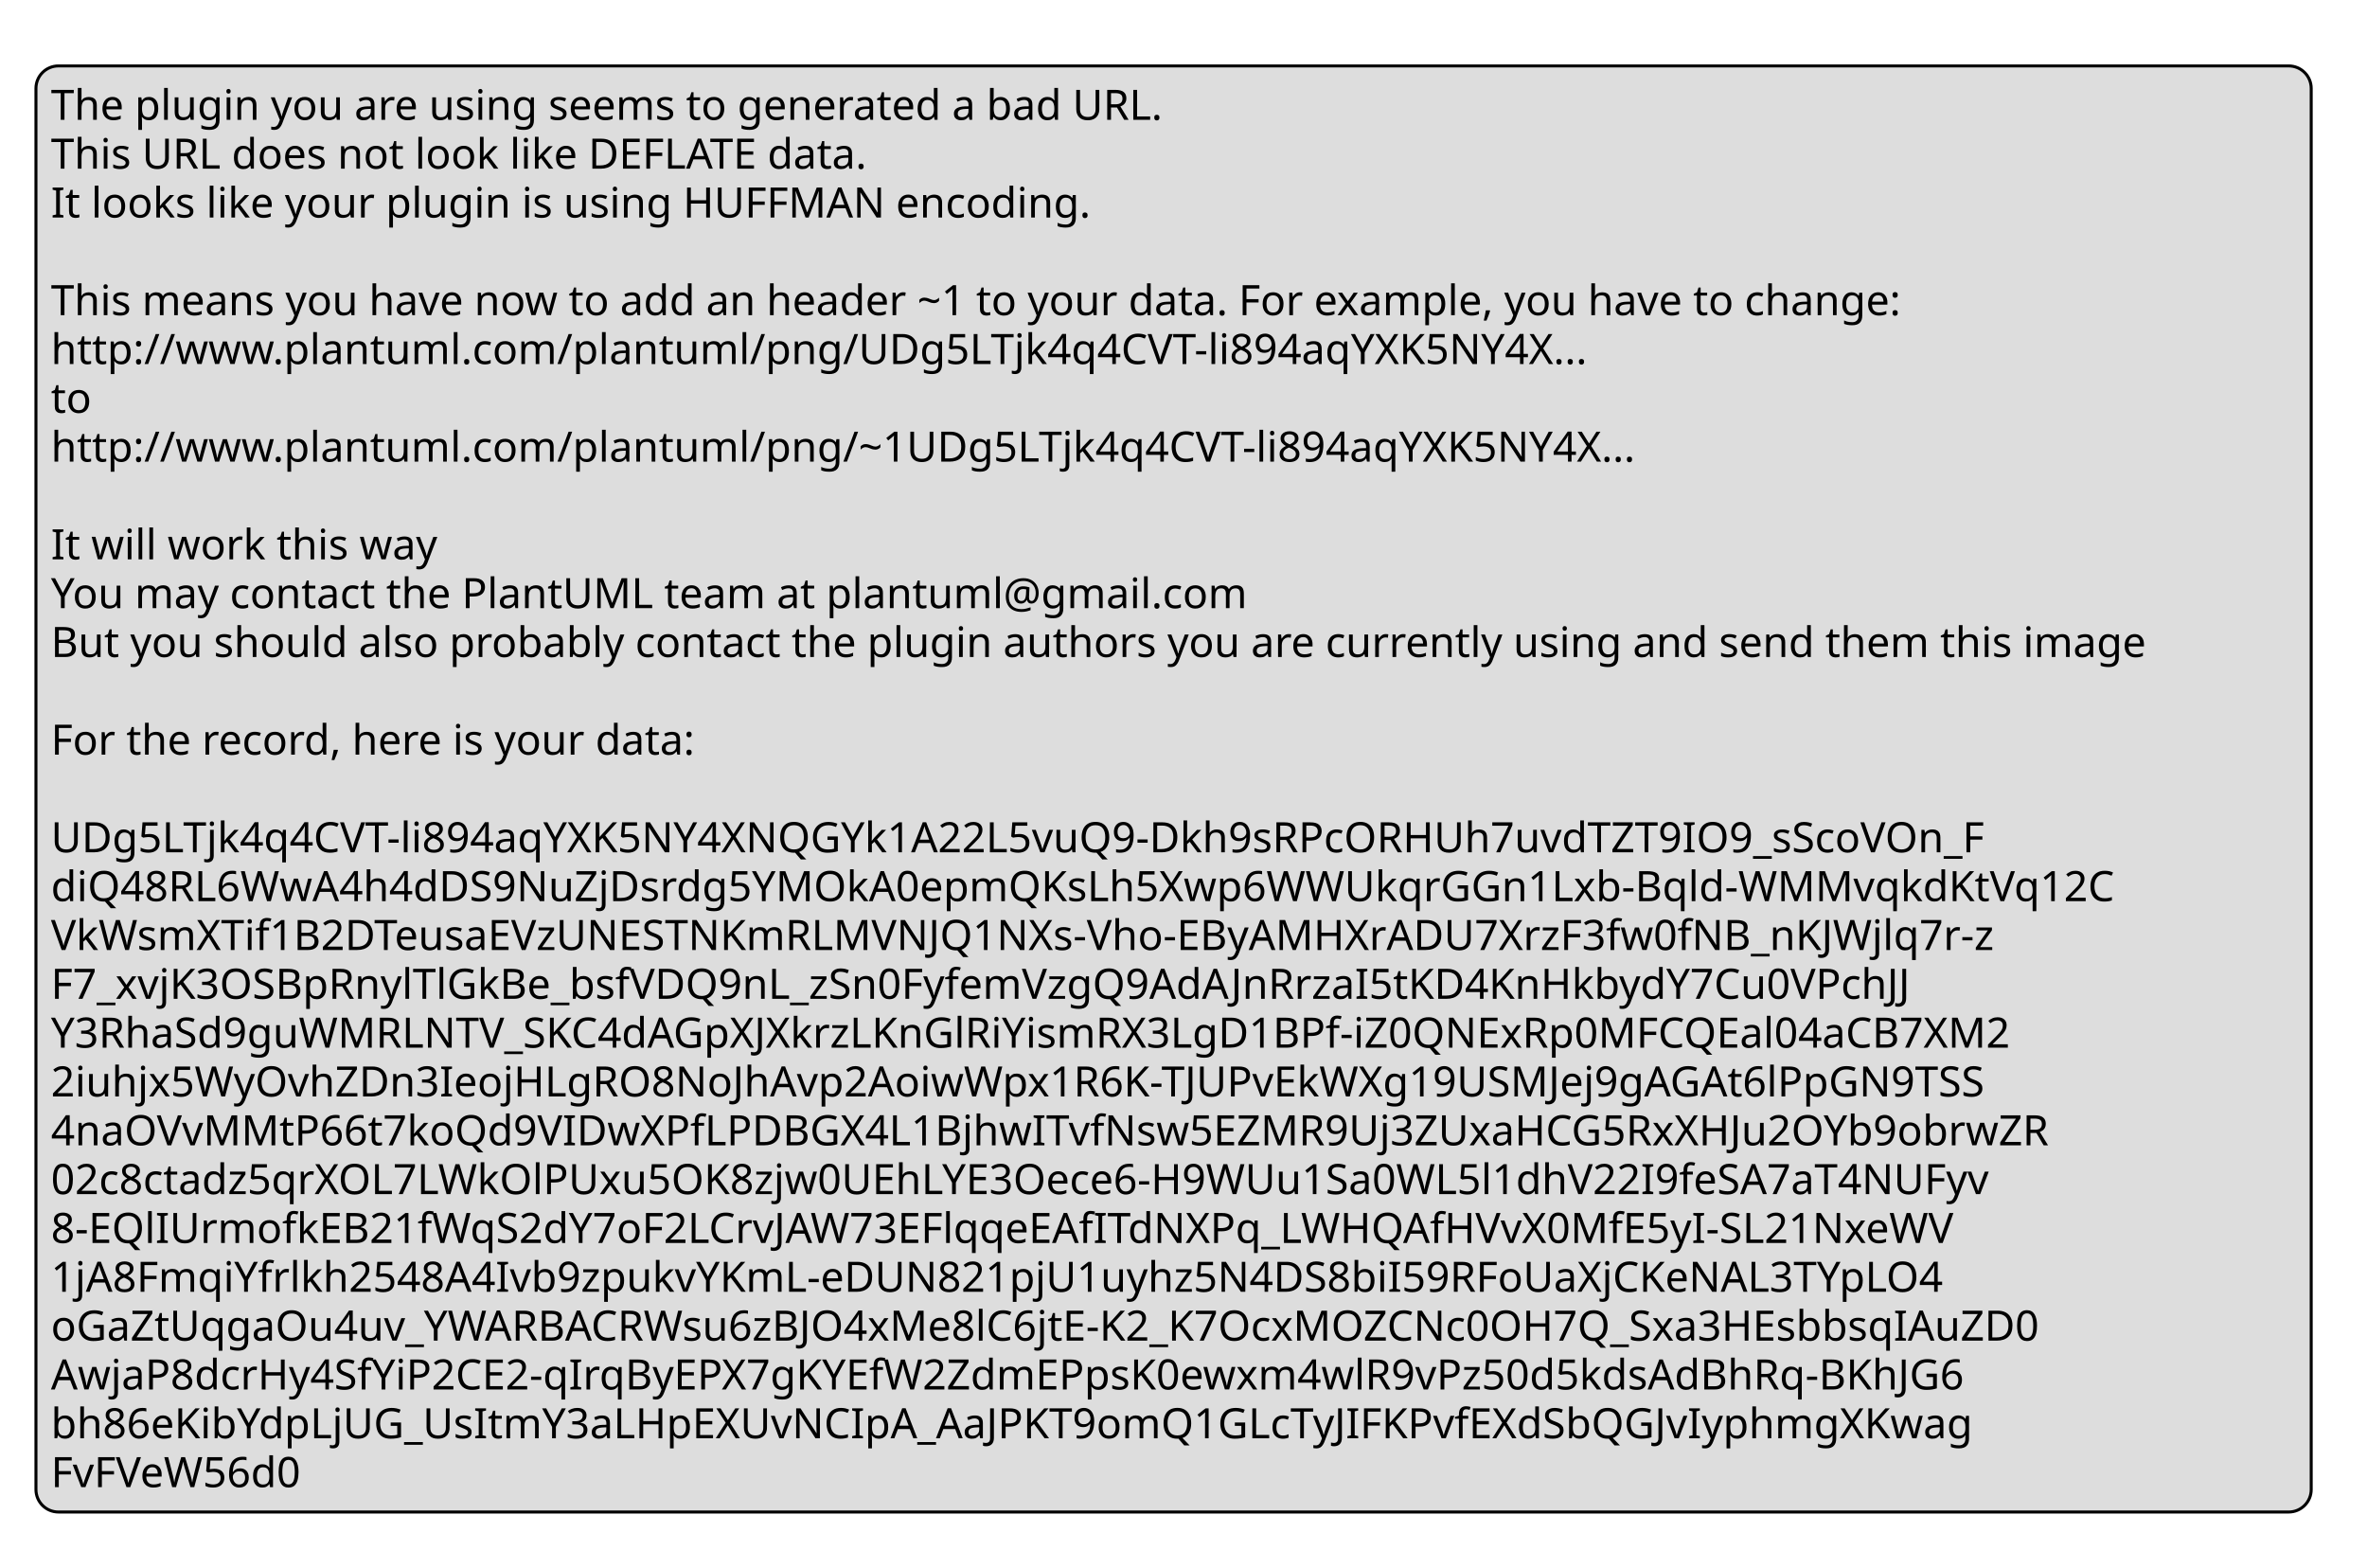
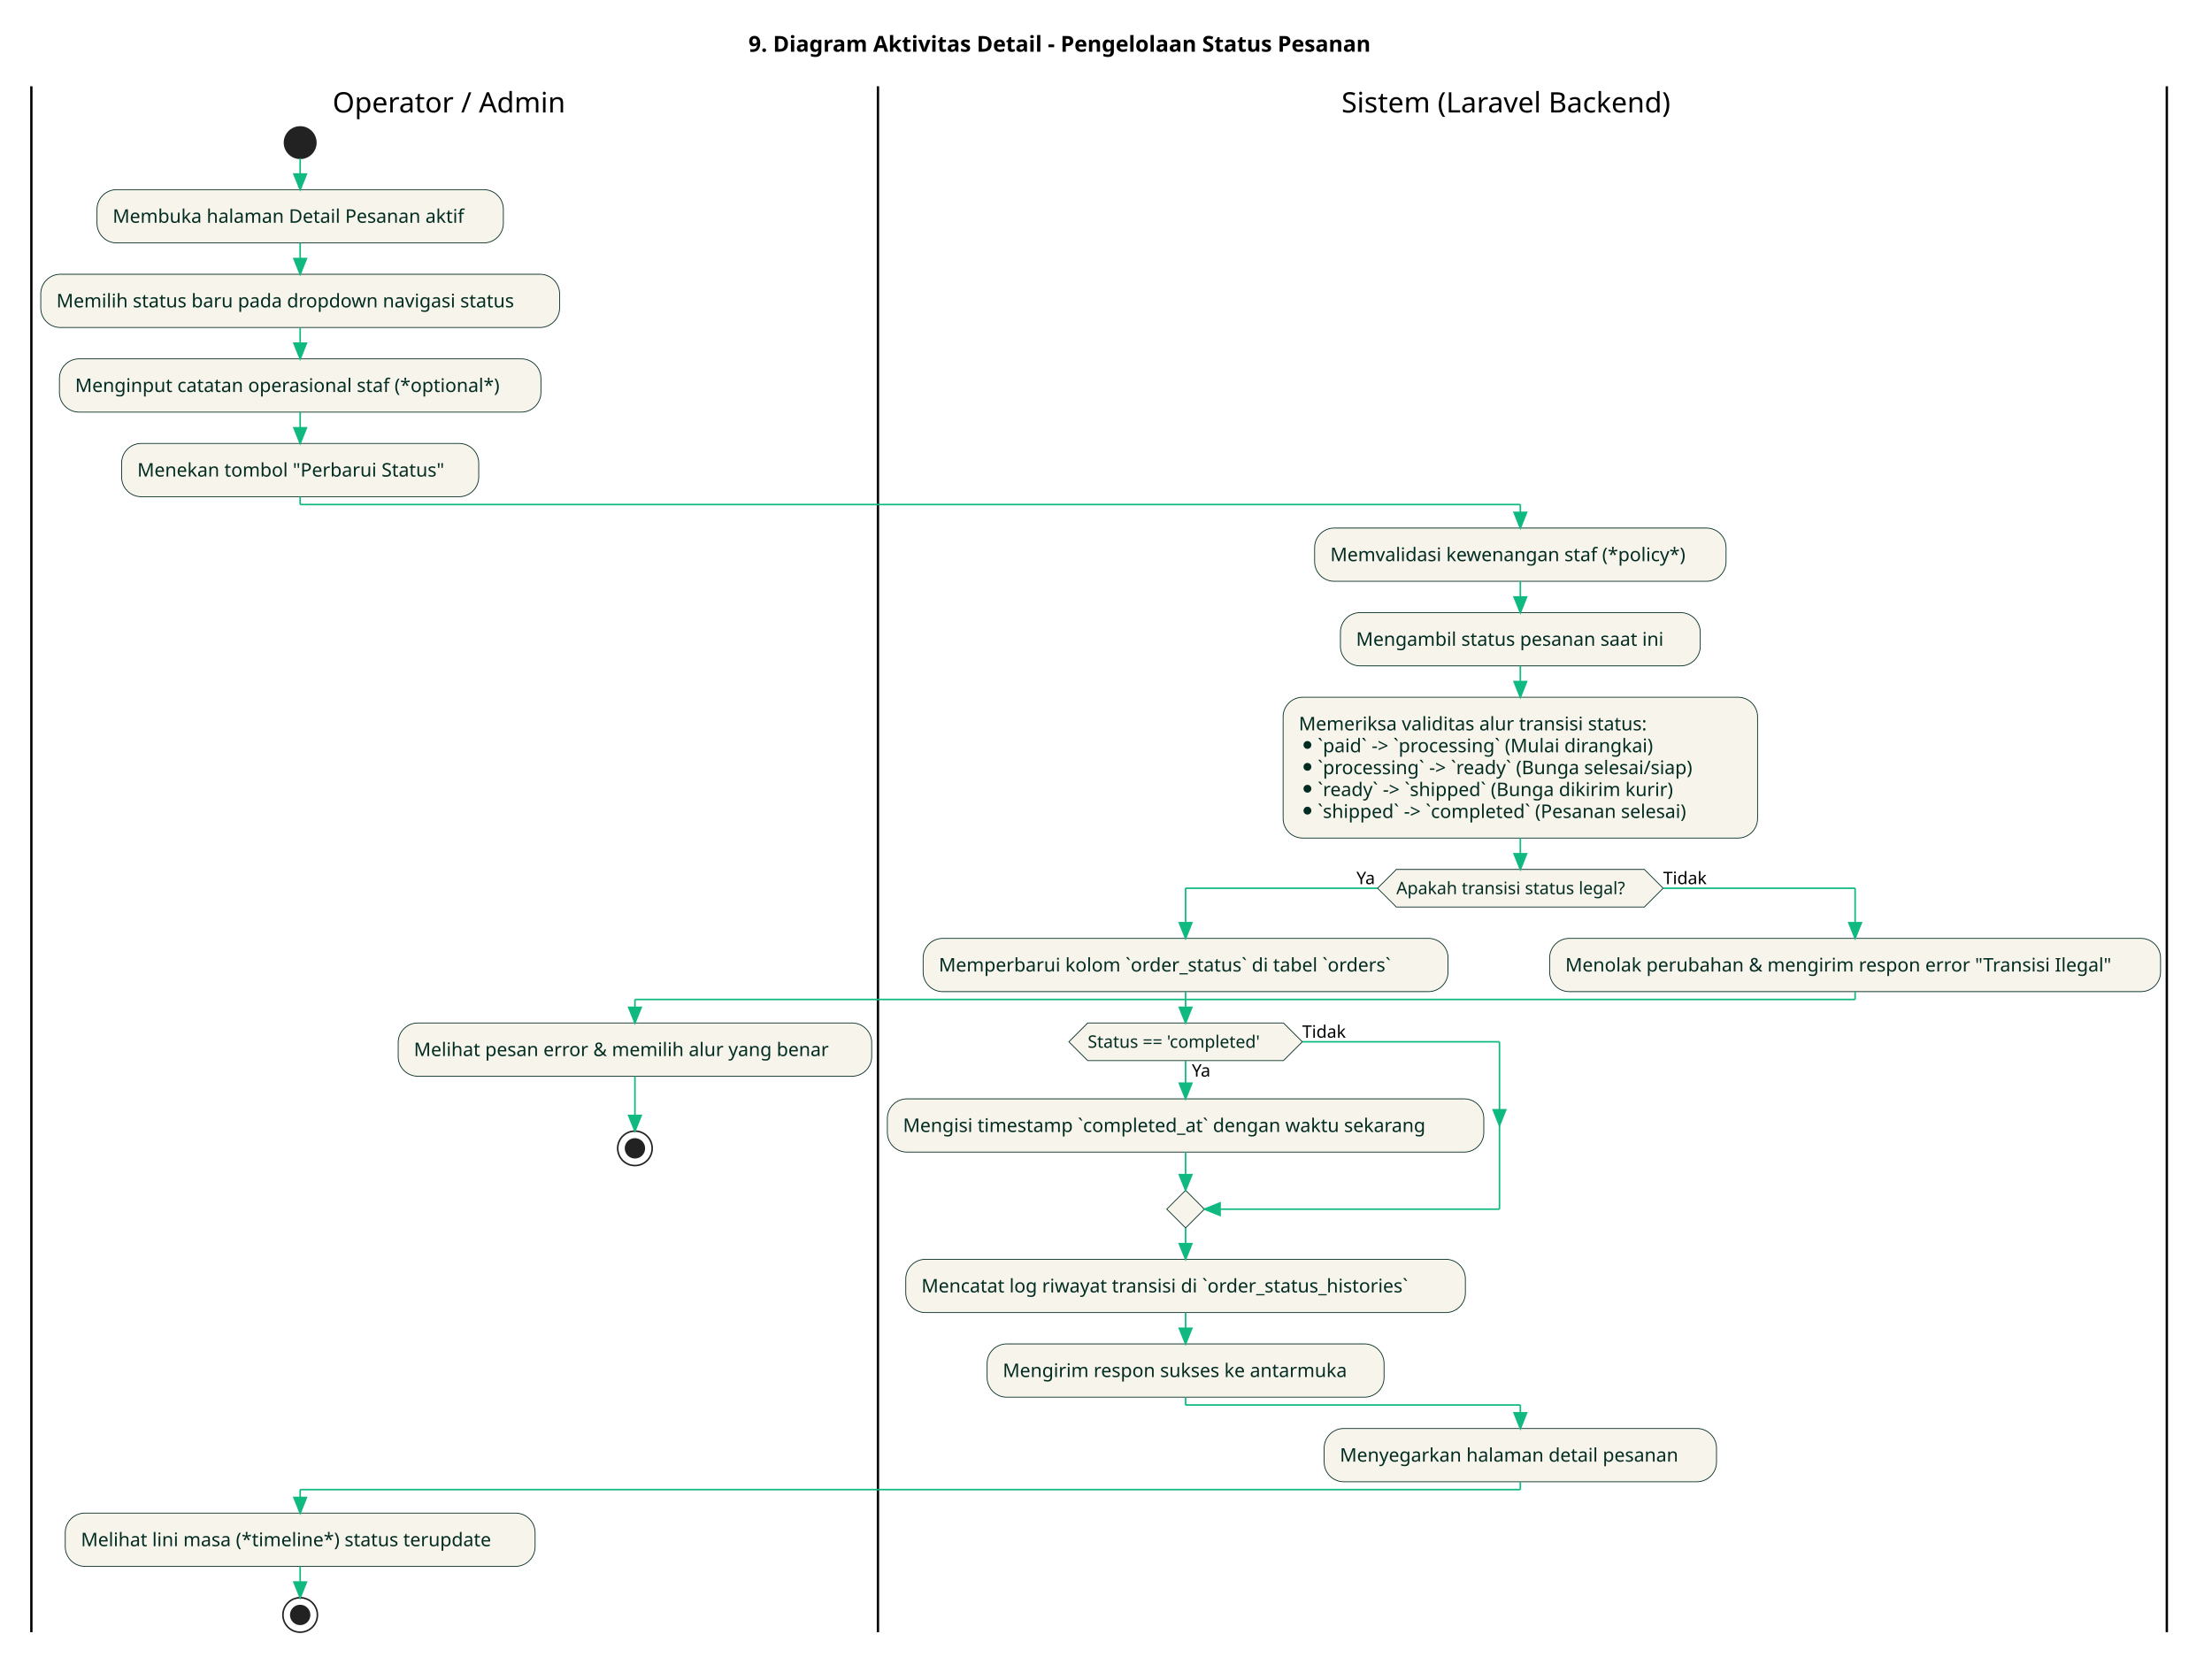
- <svg xmlns="http://www.w3.org/2000/svg" version="1.1" data-diagram-type="CLASS" style="width:790px;height:523px;background:#FFFFFF;" width="790px" height="523px" viewBox="0 0 790 523" zoomAndPan="magnify" preserveAspectRatio="none" contentStyleType="text/css">
+ <svg xmlns="http://www.w3.org/2000/svg" version="1.1" data-diagram-type="ACTIVITY" style="width:1411px;height:1062px;background:#FFFFFF;" width="1411px" height="1062px" viewBox="0 0 1411 1062" zoomAndPan="magnify" preserveAspectRatio="none" contentStyleType="text/css">
  <defs />
  <g>
-     <g class="legend" data-source-line="1">
-       <rect x="12" y="22" width="759.376" height="482.609" fill="#DDDDDD" style="stroke:#000000;stroke-width:1;" rx="7.5" ry="7.5" />
-       <text x="17" y="39.995" fill="#000000" font-size="14" lengthAdjust="spacing" textLength="399.301" font-family="sans-serif">The plugin you are using seems to generated a bad URL.</text>
-       <text x="17" y="56.292" fill="#000000" font-size="14" lengthAdjust="spacing" textLength="295.887" font-family="sans-serif">This URL does not look like DEFLATE data.</text>
-       <text x="17" y="72.589" fill="#000000" font-size="14" lengthAdjust="spacing" textLength="367.664" font-family="sans-serif">It looks like your plugin is using HUFFMAN encoding.</text>
-       <text x="17" y="88.886" fill="#000000" font-size="14" lengthAdjust="spacing" textLength="4.45" font-family="sans-serif"> </text>
-       <text x="17" y="105.183" fill="#000000" font-size="14" lengthAdjust="spacing" textLength="671.706" font-family="sans-serif">This means you have now to add an header ~1 to your data. For example, you have to change:</text>
-       <text x="17" y="121.48" fill="#000000" font-size="14" lengthAdjust="spacing" textLength="546.971" font-family="sans-serif">http://www.plantuml.com/plantuml/png/UDg5LTjk4q4CVT-li894aqYXK5NY4X...</text>
-       <text x="17" y="137.776" fill="#000000" font-size="14" lengthAdjust="spacing" textLength="14.055" font-family="sans-serif">to</text>
-       <text x="17" y="154.073" fill="#000000" font-size="14" lengthAdjust="spacing" textLength="567.608" font-family="sans-serif">http://www.plantuml.com/plantuml/png/~1UDg5LTjk4q4CVT-li894aqYXK5NY4X...</text>
-       <text x="17" y="170.37" fill="#000000" font-size="14" lengthAdjust="spacing" textLength="4.45" font-family="sans-serif"> </text>
-       <text x="17" y="186.667" fill="#000000" font-size="14" lengthAdjust="spacing" textLength="138.277" font-family="sans-serif">It will work this way</text>
-       <text x="17" y="202.964" fill="#000000" font-size="14" lengthAdjust="spacing" textLength="428.148" font-family="sans-serif">You may contact the PlantUML team at plantuml@gmail.com</text>
-       <text x="17" y="219.261" fill="#000000" font-size="14" lengthAdjust="spacing" textLength="749.376" font-family="sans-serif">But you should also probably contact the plugin authors you are currently using and send them this image</text>
-       <text x="17" y="235.558" fill="#000000" font-size="14" lengthAdjust="spacing" textLength="4.45" font-family="sans-serif"> </text>
-       <text x="17" y="251.855" fill="#000000" font-size="14" lengthAdjust="spacing" textLength="232.545" font-family="sans-serif">For the record, here is your data:</text>
-       <text x="17" y="268.151" fill="#000000" font-size="14" lengthAdjust="spacing" textLength="4.45" font-family="sans-serif"> </text>
-       <text x="17" y="284.448" fill="#000000" font-size="14" lengthAdjust="spacing" textLength="695.488" font-family="sans-serif">UDg5LTjk4q4CVT-li894aqYXK5NY4XNQGYk1A22L5vuQ9-Dkh9sRPcORHUh7uvdTZT9IO9_sScoVOn_F</text>
-       <text x="17" y="300.745" fill="#000000" font-size="14" lengthAdjust="spacing" textLength="731.083" font-family="sans-serif">diQ48RL6WwA4h4dDS9NuZjDsrdg5YMOkA0epmQKsLh5Xwp6WWUkqrGGn1Lxb-Bqld-WMMvqkdKtVq12C</text>
-       <text x="17" y="317.042" fill="#000000" font-size="14" lengthAdjust="spacing" textLength="694.265" font-family="sans-serif">VkWsmXTif1B2DTeusaEVzUNESTNKmRLMVNJQ1NXs-Vho-EByAMHXrADU7XrzF3fw0fNB_nKJWjlq7r-z</text>
-       <text x="17" y="333.339" fill="#000000" font-size="14" lengthAdjust="spacing" textLength="667.092" font-family="sans-serif">F7_xvjK3OSBpRnylTlGkBe_bsfVDQ9nL_zSn0FyfemVzgQ9AdAJnRrzaI5tKD4KnHkbydY7Cu0VPchJJ</text>
-       <text x="17" y="349.636" fill="#000000" font-size="14" lengthAdjust="spacing" textLength="703.842" font-family="sans-serif">Y3RhaSd9guWMRLNTV_SKC4dAGpXJXkrzLKnGlRiYismRX3LgD1BPf-iZ0QNExRp0MFCQEal04aCB7XM2</text>
-       <text x="17" y="365.933" fill="#000000" font-size="14" lengthAdjust="spacing" textLength="690.669" font-family="sans-serif">2iuhjx5WyOvhZDn3IeojHLgRO8NoJhAvp2AoiwWpx1R6K-TJUPvEkWXg19USMJej9gAGAt6lPpGN9TSS</text>
-       <text x="17" y="382.229" fill="#000000" font-size="14" lengthAdjust="spacing" textLength="710.78" font-family="sans-serif">4naOVvMMtP66t7koQd9VIDwXPfLPDBGX4L1BjhwITvfNsw5EZMR9Uj3ZUxaHCG5RxXHJu2OYb9obrwZR</text>
-       <text x="17" y="398.526" fill="#000000" font-size="14" lengthAdjust="spacing" textLength="696.883" font-family="sans-serif">02c8ctadz5qrXOL7LWkOlPUxu5OK8zjw0UEhLYE3Oece6-H9WUu1Sa0WL5l1dhV22I9feSA7aT4NUFyv</text>
-       <text x="17" y="414.823" fill="#000000" font-size="14" lengthAdjust="spacing" textLength="682.24" font-family="sans-serif">8-EQlIUrmofkEB21fWqS2dY7oF2LCrvJAW73EFlqqeEAfITdNXPq_LWHQAfHVvX0MfE5yI-SL21NxeWV</text>
-       <text x="17" y="431.12" fill="#000000" font-size="14" lengthAdjust="spacing" textLength="676.32" font-family="sans-serif">1jA8FmqiYfrlkh2548A4Ivb9zpukvYKmL-eDUN821pjU1uyhz5N4DS8biI59RFoUaXjCKeNAL3TYpLO4</text>
-       <text x="17" y="447.417" fill="#000000" font-size="14" lengthAdjust="spacing" textLength="712.004" font-family="sans-serif">oGaZtUqgaOu4uv_YWARBACRWsu6zBJO4xMe8lC6jtE-K2_K7OcxMOZCNc0OH7Q_Sxa3HEsbbsqIAuZD0</text>
-       <text x="17" y="463.714" fill="#000000" font-size="14" lengthAdjust="spacing" textLength="686.232" font-family="sans-serif">AwjaP8dcrHy4SfYiP2CE2-qIrqByEPX7gKYEfW2ZdmEPpsK0ewxm4wlR9vPz50d5kdsAdBhRq-BKhJG6</text>
-       <text x="17" y="480.011" fill="#000000" font-size="14" lengthAdjust="spacing" textLength="682.705" font-family="sans-serif">bh86eKibYdpLjUG_UsItmY3aLHpEXUvNCIpA_AaJPKT9omQ1GLcTyJIFKPvfEXdSbQGJvIyphmgXKwag</text>
-       <text x="17" y="496.308" fill="#000000" font-size="14" lengthAdjust="spacing" textLength="92.032" font-family="sans-serif">FvFVeW56d0</text>
+     <g class="title" data-source-line="13">
+       <text x="477.447" y="32.995" fill="#000000" font-size="14" lengthAdjust="spacing" textLength="454.152" font-weight="700" font-family="'Plus Jakarta Sans'">9. Diagram Aktivitas Detail - Pengelolaan Status Pesanan</text>
    </g>
+     <rect x="20" y="55.042" width="1364.047" height="20.953" fill="none" style="stroke:none;stroke-width:1;" />
+     <ellipse cx="191.478" cy="90.995" rx="10" ry="10" fill="#222222" style="stroke:#222222;stroke-width:1;" />
+     <rect x="61.874" y="120.995" width="259.209" height="33.969" fill="#F7F4EB" style="stroke:#022C22;stroke-width:0.5;" rx="12.5" ry="12.5" />
+     <text x="71.874" y="142.134" fill="#022C22" font-size="12" lengthAdjust="spacing" textLength="239.209" font-family="'Plus Jakarta Sans'">Membuka halaman Detail Pesanan aktif</text>
+     <rect x="26" y="174.964" width="330.957" height="33.969" fill="#F7F4EB" style="stroke:#022C22;stroke-width:0.5;" rx="12.5" ry="12.5" />
+     <text x="36" y="196.102" fill="#022C22" font-size="12" lengthAdjust="spacing" textLength="310.957" font-family="'Plus Jakarta Sans'">Memilih status baru pada dropdown navigasi status</text>
+     <rect x="37.909" y="228.933" width="307.139" height="33.969" fill="#F7F4EB" style="stroke:#022C22;stroke-width:0.5;" rx="12.5" ry="12.5" />
+     <text x="47.909" y="250.071" fill="#022C22" font-size="12" lengthAdjust="spacing" textLength="287.139" font-family="'Plus Jakarta Sans'">Menginput catatan operasional staf (*optional*)</text>
+     <rect x="77.589" y="282.901" width="227.779" height="33.969" fill="#F7F4EB" style="stroke:#022C22;stroke-width:0.5;" rx="12.5" ry="12.5" />
+     <text x="87.589" y="304.04" fill="#022C22" font-size="12" lengthAdjust="spacing" textLength="207.779" font-family="'Plus Jakarta Sans'">Menekan tombol "Perbarui Status"</text>
+     <rect x="254.002" y="652.62" width="302.029" height="33.969" fill="#F7F4EB" style="stroke:#022C22;stroke-width:0.5;" rx="12.5" ry="12.5" />
+     <text x="264.002" y="673.759" fill="#022C22" font-size="12" lengthAdjust="spacing" textLength="282.029" font-family="'Plus Jakarta Sans'">Melihat pesan error &amp; memilih alur yang benar</text>
+     <ellipse cx="405.017" cy="732.589" rx="11" ry="11" fill="none" style="stroke:#222222;stroke-width:1;" />
+     <ellipse cx="405.017" cy="732.589" rx="6" ry="6" fill="#222222" style="stroke:#222222;stroke-width:1;" />
+     <rect x="41.627" y="965.3" width="299.703" height="33.969" fill="#F7F4EB" style="stroke:#022C22;stroke-width:0.5;" rx="12.5" ry="12.5" />
+     <text x="51.627" y="986.438" fill="#022C22" font-size="12" lengthAdjust="spacing" textLength="279.703" font-family="'Plus Jakarta Sans'">Melihat lini masa (*timeline*) status terupdate</text>
+     <ellipse cx="191.478" cy="1030.269" rx="11" ry="11" fill="none" style="stroke:#222222;stroke-width:1;" />
+     <ellipse cx="191.478" cy="1030.269" rx="6" ry="6" fill="#222222" style="stroke:#222222;stroke-width:1;" />
+     <line x1="20" y1="55.042" x2="20" y2="1041.269" style="stroke:#000000;stroke-width:1.5;" />
+     <rect x="838.58" y="336.87" width="262.443" height="33.969" fill="#F7F4EB" style="stroke:#022C22;stroke-width:0.5;" rx="12.5" ry="12.5" />
+     <text x="848.58" y="358.009" fill="#022C22" font-size="12" lengthAdjust="spacing" textLength="242.443" font-family="'Plus Jakarta Sans'">Memvalidasi kewenangan staf (*policy*)</text>
+     <rect x="855.039" y="390.839" width="229.525" height="33.969" fill="#F7F4EB" style="stroke:#022C22;stroke-width:0.5;" rx="12.5" ry="12.5" />
+     <text x="865.039" y="411.978" fill="#022C22" font-size="12" lengthAdjust="spacing" textLength="209.525" font-family="'Plus Jakarta Sans'">Mengambil status pesanan saat ini</text>
+     <rect x="818.485" y="444.808" width="302.633" height="89.844" fill="#F7F4EB" style="stroke:#022C22;stroke-width:0.5;" rx="12.5" ry="12.5" />
+     <text x="828.485" y="465.946" fill="#022C22" font-size="12" lengthAdjust="spacing" textLength="239.185" font-family="'Plus Jakarta Sans'">Memeriksa validitas alur transisi status:</text>
+     <ellipse cx="833.985" cy="475.245" rx="2.5" ry="2.5" fill="#022C22" />
+     <text x="840.485" y="479.915" fill="#022C22" font-size="12" lengthAdjust="spacing" textLength="241.94" font-family="'Plus Jakarta Sans'">`paid` -&gt; `processing` (Mulai dirangkai)</text>
+     <ellipse cx="833.985" cy="489.214" rx="2.5" ry="2.5" fill="#022C22" />
+     <text x="840.485" y="493.884" fill="#022C22" font-size="12" lengthAdjust="spacing" textLength="270.633" font-family="'Plus Jakarta Sans'">`processing` -&gt; `ready` (Bunga selesai/siap)</text>
+     <ellipse cx="833.985" cy="503.183" rx="2.5" ry="2.5" fill="#022C22" />
+     <text x="840.485" y="507.853" fill="#022C22" font-size="12" lengthAdjust="spacing" textLength="255.996" font-family="'Plus Jakarta Sans'">`ready` -&gt; `shipped` (Bunga dikirim kurir)</text>
+     <ellipse cx="833.985" cy="517.151" rx="2.5" ry="2.5" fill="#022C22" />
+     <text x="840.485" y="521.821" fill="#022C22" font-size="12" lengthAdjust="spacing" textLength="266.18" font-family="'Plus Jakarta Sans'">`shipped` -&gt; `completed` (Pesanan selesai)</text>
+     <polygon points="890.71,554.651,1048.894,554.651,1060.894,566.651,1048.894,578.651,890.71,578.651,878.71,566.651,890.71,554.651" fill="#F7F4EB" style="stroke:#022C22;stroke-width:0.5;stroke-linejoin:miter;stroke-miterlimit:10;" />
+     <text x="890.71" y="570.46" fill="#022C22" font-size="11" lengthAdjust="spacing" textLength="158.184" font-family="'Plus Jakarta Sans'">Apakah transisi status legal?</text>
+     <text x="865.25" y="564.057" fill="#000000" font-size="11" lengthAdjust="spacing" textLength="13.46" font-family="'Plus Jakarta Sans'">Ya</text>
+     <text x="1060.894" y="564.057" fill="#000000" font-size="11" lengthAdjust="spacing" textLength="29.869" font-family="'Plus Jakarta Sans'">Tidak</text>
+     <rect x="588.854" y="598.651" width="334.818" height="33.969" fill="#F7F4EB" style="stroke:#022C22;stroke-width:0.5;" rx="12.5" ry="12.5" />
+     <text x="598.854" y="619.79" fill="#022C22" font-size="12" lengthAdjust="spacing" textLength="314.818" font-family="'Plus Jakarta Sans'">Memperbarui kolom `order_status` di tabel `orders`</text>
+     <rect x="566.032" y="701.023" width="380.463" height="33.969" fill="#F7F4EB" style="stroke:#022C22;stroke-width:0.5;" rx="12.5" ry="12.5" />
+     <text x="576.032" y="722.161" fill="#022C22" font-size="12" lengthAdjust="spacing" textLength="360.463" font-family="'Plus Jakarta Sans'">Mengisi timestamp `completed_at` dengan waktu sekarang</text>
+     <polygon points="693.819,652.62,818.707,652.62,830.707,664.62,818.707,676.62,693.819,676.62,681.819,664.62,693.819,652.62" fill="#F7F4EB" style="stroke:#022C22;stroke-width:0.5;stroke-linejoin:miter;stroke-miterlimit:10;" />
+     <text x="760.263" y="686.831" fill="#000000" font-size="11" lengthAdjust="spacing" textLength="13.46" font-family="'Plus Jakarta Sans'">Ya</text>
+     <text x="693.819" y="668.428" fill="#022C22" font-size="11" lengthAdjust="spacing" textLength="124.889" font-family="'Plus Jakarta Sans'">Status == 'completed'</text>
+     <text x="830.707" y="662.026" fill="#000000" font-size="11" lengthAdjust="spacing" textLength="29.869" font-family="'Plus Jakarta Sans'">Tidak</text>
+     <polygon points="756.263,759.394,768.263,771.394,756.263,783.394,744.263,771.394,756.263,759.394" fill="#F7F4EB" style="stroke:#022C22;stroke-width:0.5;stroke-linejoin:miter;stroke-miterlimit:10;" />
+     <rect x="577.783" y="803.394" width="356.961" height="33.969" fill="#F7F4EB" style="stroke:#022C22;stroke-width:0.5;" rx="12.5" ry="12.5" />
+     <text x="587.783" y="824.532" fill="#022C22" font-size="12" lengthAdjust="spacing" textLength="336.961" font-family="'Plus Jakarta Sans'">Mencatat log riwayat transisi di `order_status_histories`</text>
+     <rect x="629.656" y="857.362" width="253.215" height="33.969" fill="#F7F4EB" style="stroke:#022C22;stroke-width:0.5;" rx="12.5" ry="12.5" />
+     <text x="639.656" y="878.501" fill="#022C22" font-size="12" lengthAdjust="spacing" textLength="233.215" font-family="'Plus Jakarta Sans'">Mengirim respon sukses ke antarmuka</text>
+     <rect x="988.495" y="598.651" width="389.691" height="33.969" fill="#F7F4EB" style="stroke:#022C22;stroke-width:0.5;" rx="12.5" ry="12.5" />
+     <text x="998.495" y="619.79" fill="#022C22" font-size="12" lengthAdjust="spacing" textLength="369.691" font-family="'Plus Jakarta Sans'">Menolak perubahan &amp; mengirim respon error "Transisi Ilegal"</text>
+     <rect x="844.665" y="911.331" width="250.273" height="33.969" fill="#F7F4EB" style="stroke:#022C22;stroke-width:0.5;" rx="12.5" ry="12.5" />
+     <text x="854.665" y="932.47" fill="#022C22" font-size="12" lengthAdjust="spacing" textLength="230.273" font-family="'Plus Jakarta Sans'">Menyegarkan halaman detail pesanan</text>
+     <line x1="560.032" y1="55.042" x2="560.032" y2="1041.269" style="stroke:#000000;stroke-width:1.5;" />
+     <line x1="1382.186" y1="55.042" x2="1382.186" y2="1041.269" style="stroke:#000000;stroke-width:1.5;" />
+     <line x1="191.478" y1="100.995" x2="191.478" y2="120.995" style="stroke:#10B981;stroke-width:1;" />
+     <polygon points="187.478,110.995,195.478,110.995,191.478,120.995" fill="#10B981" style="stroke:#10B981;stroke-width:1;stroke-linejoin:miter;stroke-miterlimit:10;" />
+     <line x1="191.478" y1="154.964" x2="191.478" y2="174.964" style="stroke:#10B981;stroke-width:1;" />
+     <polygon points="187.478,164.964,195.478,164.964,191.478,174.964" fill="#10B981" style="stroke:#10B981;stroke-width:1;stroke-linejoin:miter;stroke-miterlimit:10;" />
+     <line x1="191.478" y1="208.933" x2="191.478" y2="228.933" style="stroke:#10B981;stroke-width:1;" />
+     <polygon points="187.478,218.933,195.478,218.933,191.478,228.933" fill="#10B981" style="stroke:#10B981;stroke-width:1;stroke-linejoin:miter;stroke-miterlimit:10;" />
+     <line x1="191.478" y1="262.901" x2="191.478" y2="282.901" style="stroke:#10B981;stroke-width:1;" />
+     <polygon points="187.478,272.901,195.478,272.901,191.478,282.901" fill="#10B981" style="stroke:#10B981;stroke-width:1;stroke-linejoin:miter;stroke-miterlimit:10;" />
+     <line x1="405.017" y1="686.589" x2="405.017" y2="721.589" style="stroke:#10B981;stroke-width:1;" />
+     <polygon points="401.017,711.589,409.017,711.589,405.017,721.589" fill="#10B981" style="stroke:#10B981;stroke-width:1;stroke-linejoin:miter;stroke-miterlimit:10;" />
+     <line x1="191.478" y1="999.269" x2="191.478" y2="1019.269" style="stroke:#10B981;stroke-width:1;" />
+     <polygon points="187.478,1009.269,195.478,1009.269,191.478,1019.269" fill="#10B981" style="stroke:#10B981;stroke-width:1;stroke-linejoin:miter;stroke-miterlimit:10;" />
+     <line x1="969.802" y1="370.839" x2="969.802" y2="390.839" style="stroke:#10B981;stroke-width:1;" />
+     <polygon points="965.802,380.839,973.802,380.839,969.802,390.839" fill="#10B981" style="stroke:#10B981;stroke-width:1;stroke-linejoin:miter;stroke-miterlimit:10;" />
+     <line x1="969.802" y1="424.808" x2="969.802" y2="444.808" style="stroke:#10B981;stroke-width:1;" />
+     <polygon points="965.802,434.808,973.802,434.808,969.802,444.808" fill="#10B981" style="stroke:#10B981;stroke-width:1;stroke-linejoin:miter;stroke-miterlimit:10;" />
+     <line x1="756.263" y1="676.62" x2="756.263" y2="701.023" style="stroke:#10B981;stroke-width:1;" />
+     <polygon points="752.263,691.023,760.263,691.023,756.263,701.023" fill="#10B981" style="stroke:#10B981;stroke-width:1;stroke-linejoin:miter;stroke-miterlimit:10;" />
+     <line x1="830.707" y1="664.62" x2="956.495" y2="664.62" style="stroke:#10B981;stroke-width:1;" />
+     <polygon points="952.495,708.007,960.495,708.007,956.495,718.007" fill="#10B981" style="stroke:#10B981;stroke-width:1;stroke-linejoin:miter;stroke-miterlimit:10;" />
+     <line x1="956.495" y1="664.62" x2="956.495" y2="771.394" style="stroke:#10B981;stroke-width:1;" />
+     <line x1="956.495" y1="771.394" x2="768.263" y2="771.394" style="stroke:#10B981;stroke-width:1;" />
+     <polygon points="778.263,767.394,768.263,771.394,778.263,775.394" fill="#10B981" style="stroke:#10B981;stroke-width:1;stroke-linejoin:miter;stroke-miterlimit:10;" />
+     <line x1="756.263" y1="734.991" x2="756.263" y2="759.394" style="stroke:#10B981;stroke-width:1;" />
+     <polygon points="752.263,749.394,760.263,749.394,756.263,759.394" fill="#10B981" style="stroke:#10B981;stroke-width:1;stroke-linejoin:miter;stroke-miterlimit:10;" />
+     <line x1="756.263" y1="632.62" x2="756.263" y2="652.62" style="stroke:#10B981;stroke-width:1;" />
+     <polygon points="752.263,642.62,760.263,642.62,756.263,652.62" fill="#10B981" style="stroke:#10B981;stroke-width:1;stroke-linejoin:miter;stroke-miterlimit:10;" />
+     <line x1="756.263" y1="783.394" x2="756.263" y2="803.394" style="stroke:#10B981;stroke-width:1;" />
+     <polygon points="752.263,793.394,760.263,793.394,756.263,803.394" fill="#10B981" style="stroke:#10B981;stroke-width:1;stroke-linejoin:miter;stroke-miterlimit:10;" />
+     <line x1="756.263" y1="837.362" x2="756.263" y2="857.362" style="stroke:#10B981;stroke-width:1;" />
+     <polygon points="752.263,847.362,760.263,847.362,756.263,857.362" fill="#10B981" style="stroke:#10B981;stroke-width:1;stroke-linejoin:miter;stroke-miterlimit:10;" />
+     <line x1="878.71" y1="566.651" x2="756.263" y2="566.651" style="stroke:#10B981;stroke-width:1;" />
+     <line x1="756.263" y1="566.651" x2="756.263" y2="598.651" style="stroke:#10B981;stroke-width:1;" />
+     <polygon points="752.263,588.651,760.263,588.651,756.263,598.651" fill="#10B981" style="stroke:#10B981;stroke-width:1;stroke-linejoin:miter;stroke-miterlimit:10;" />
+     <line x1="1060.894" y1="566.651" x2="1183.34" y2="566.651" style="stroke:#10B981;stroke-width:1;" />
+     <line x1="1183.34" y1="566.651" x2="1183.34" y2="598.651" style="stroke:#10B981;stroke-width:1;" />
+     <polygon points="1179.34,588.651,1187.34,588.651,1183.34,598.651" fill="#10B981" style="stroke:#10B981;stroke-width:1;stroke-linejoin:miter;stroke-miterlimit:10;" />
+     <line x1="756.263" y1="891.331" x2="756.263" y2="896.331" style="stroke:#10B981;stroke-width:1;" />
+     <line x1="756.263" y1="896.331" x2="969.802" y2="896.331" style="stroke:#10B981;stroke-width:1;" />
+     <line x1="969.802" y1="896.331" x2="969.802" y2="911.331" style="stroke:#10B981;stroke-width:1;" />
+     <polygon points="965.802,901.331,973.802,901.331,969.802,911.331" fill="#10B981" style="stroke:#10B981;stroke-width:1;stroke-linejoin:miter;stroke-miterlimit:10;" />
+     <line x1="969.802" y1="534.651" x2="969.802" y2="554.651" style="stroke:#10B981;stroke-width:1;" />
+     <polygon points="965.802,544.651,973.802,544.651,969.802,554.651" fill="#10B981" style="stroke:#10B981;stroke-width:1;stroke-linejoin:miter;stroke-miterlimit:10;" />
+     <line x1="191.478" y1="316.87" x2="191.478" y2="321.87" style="stroke:#10B981;stroke-width:1;" />
+     <line x1="191.478" y1="321.87" x2="969.802" y2="321.87" style="stroke:#10B981;stroke-width:1;" />
+     <line x1="969.802" y1="321.87" x2="969.802" y2="336.87" style="stroke:#10B981;stroke-width:1;" />
+     <polygon points="965.802,326.87,973.802,326.87,969.802,336.87" fill="#10B981" style="stroke:#10B981;stroke-width:1;stroke-linejoin:miter;stroke-miterlimit:10;" />
+     <line x1="1183.34" y1="632.62" x2="1183.34" y2="637.62" style="stroke:#10B981;stroke-width:1;" />
+     <line x1="1183.34" y1="637.62" x2="405.017" y2="637.62" style="stroke:#10B981;stroke-width:1;" />
+     <line x1="405.017" y1="637.62" x2="405.017" y2="652.62" style="stroke:#10B981;stroke-width:1;" />
+     <polygon points="401.017,642.62,409.017,642.62,405.017,652.62" fill="#10B981" style="stroke:#10B981;stroke-width:1;stroke-linejoin:miter;stroke-miterlimit:10;" />
+     <line x1="969.802" y1="945.3" x2="969.802" y2="950.3" style="stroke:#10B981;stroke-width:1;" />
+     <line x1="969.802" y1="950.3" x2="191.478" y2="950.3" style="stroke:#10B981;stroke-width:1;" />
+     <line x1="191.478" y1="950.3" x2="191.478" y2="965.3" style="stroke:#10B981;stroke-width:1;" />
+     <polygon points="187.478,955.3,195.478,955.3,191.478,965.3" fill="#10B981" style="stroke:#10B981;stroke-width:1;stroke-linejoin:miter;stroke-miterlimit:10;" />
+     <text x="212.136" y="71.75" fill="#000000" font-size="18" lengthAdjust="spacing" textLength="155.76" font-family="'Plus Jakarta Sans'">Operator / Admin</text>
+     <text x="855.717" y="71.75" fill="#000000" font-size="18" lengthAdjust="spacing" textLength="230.783" font-family="'Plus Jakarta Sans'">Sistem (Laravel Backend)</text>
  </g>
</svg>
